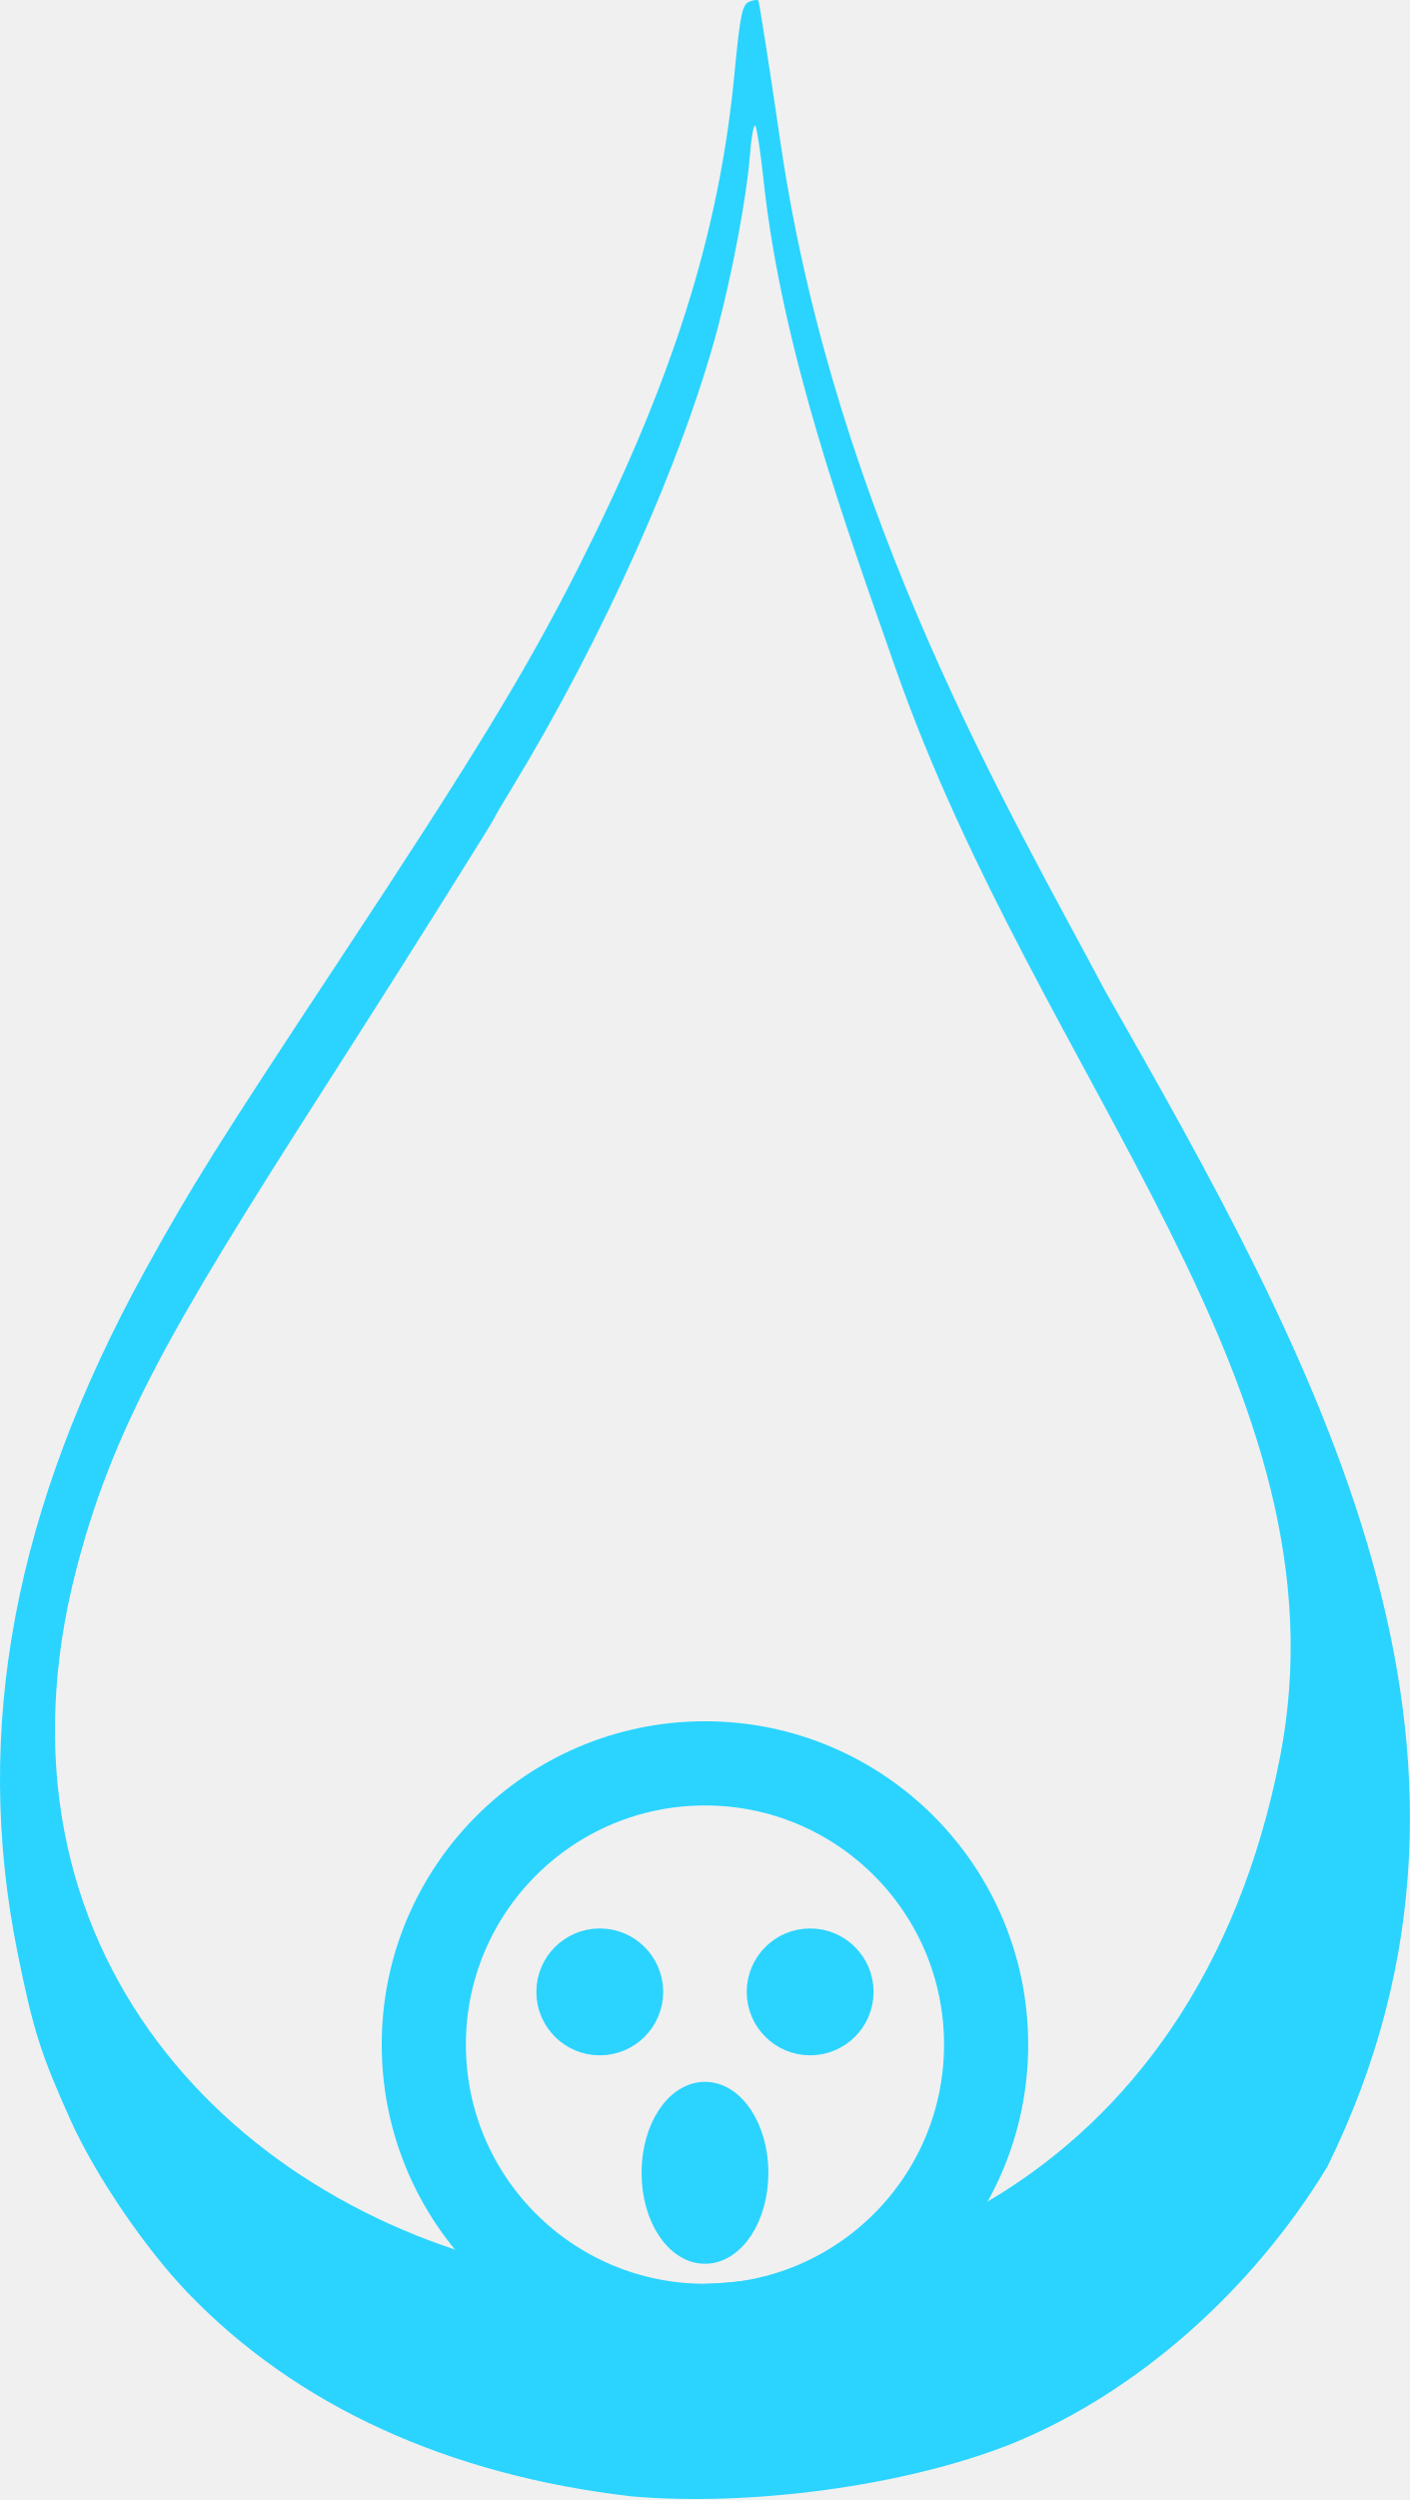
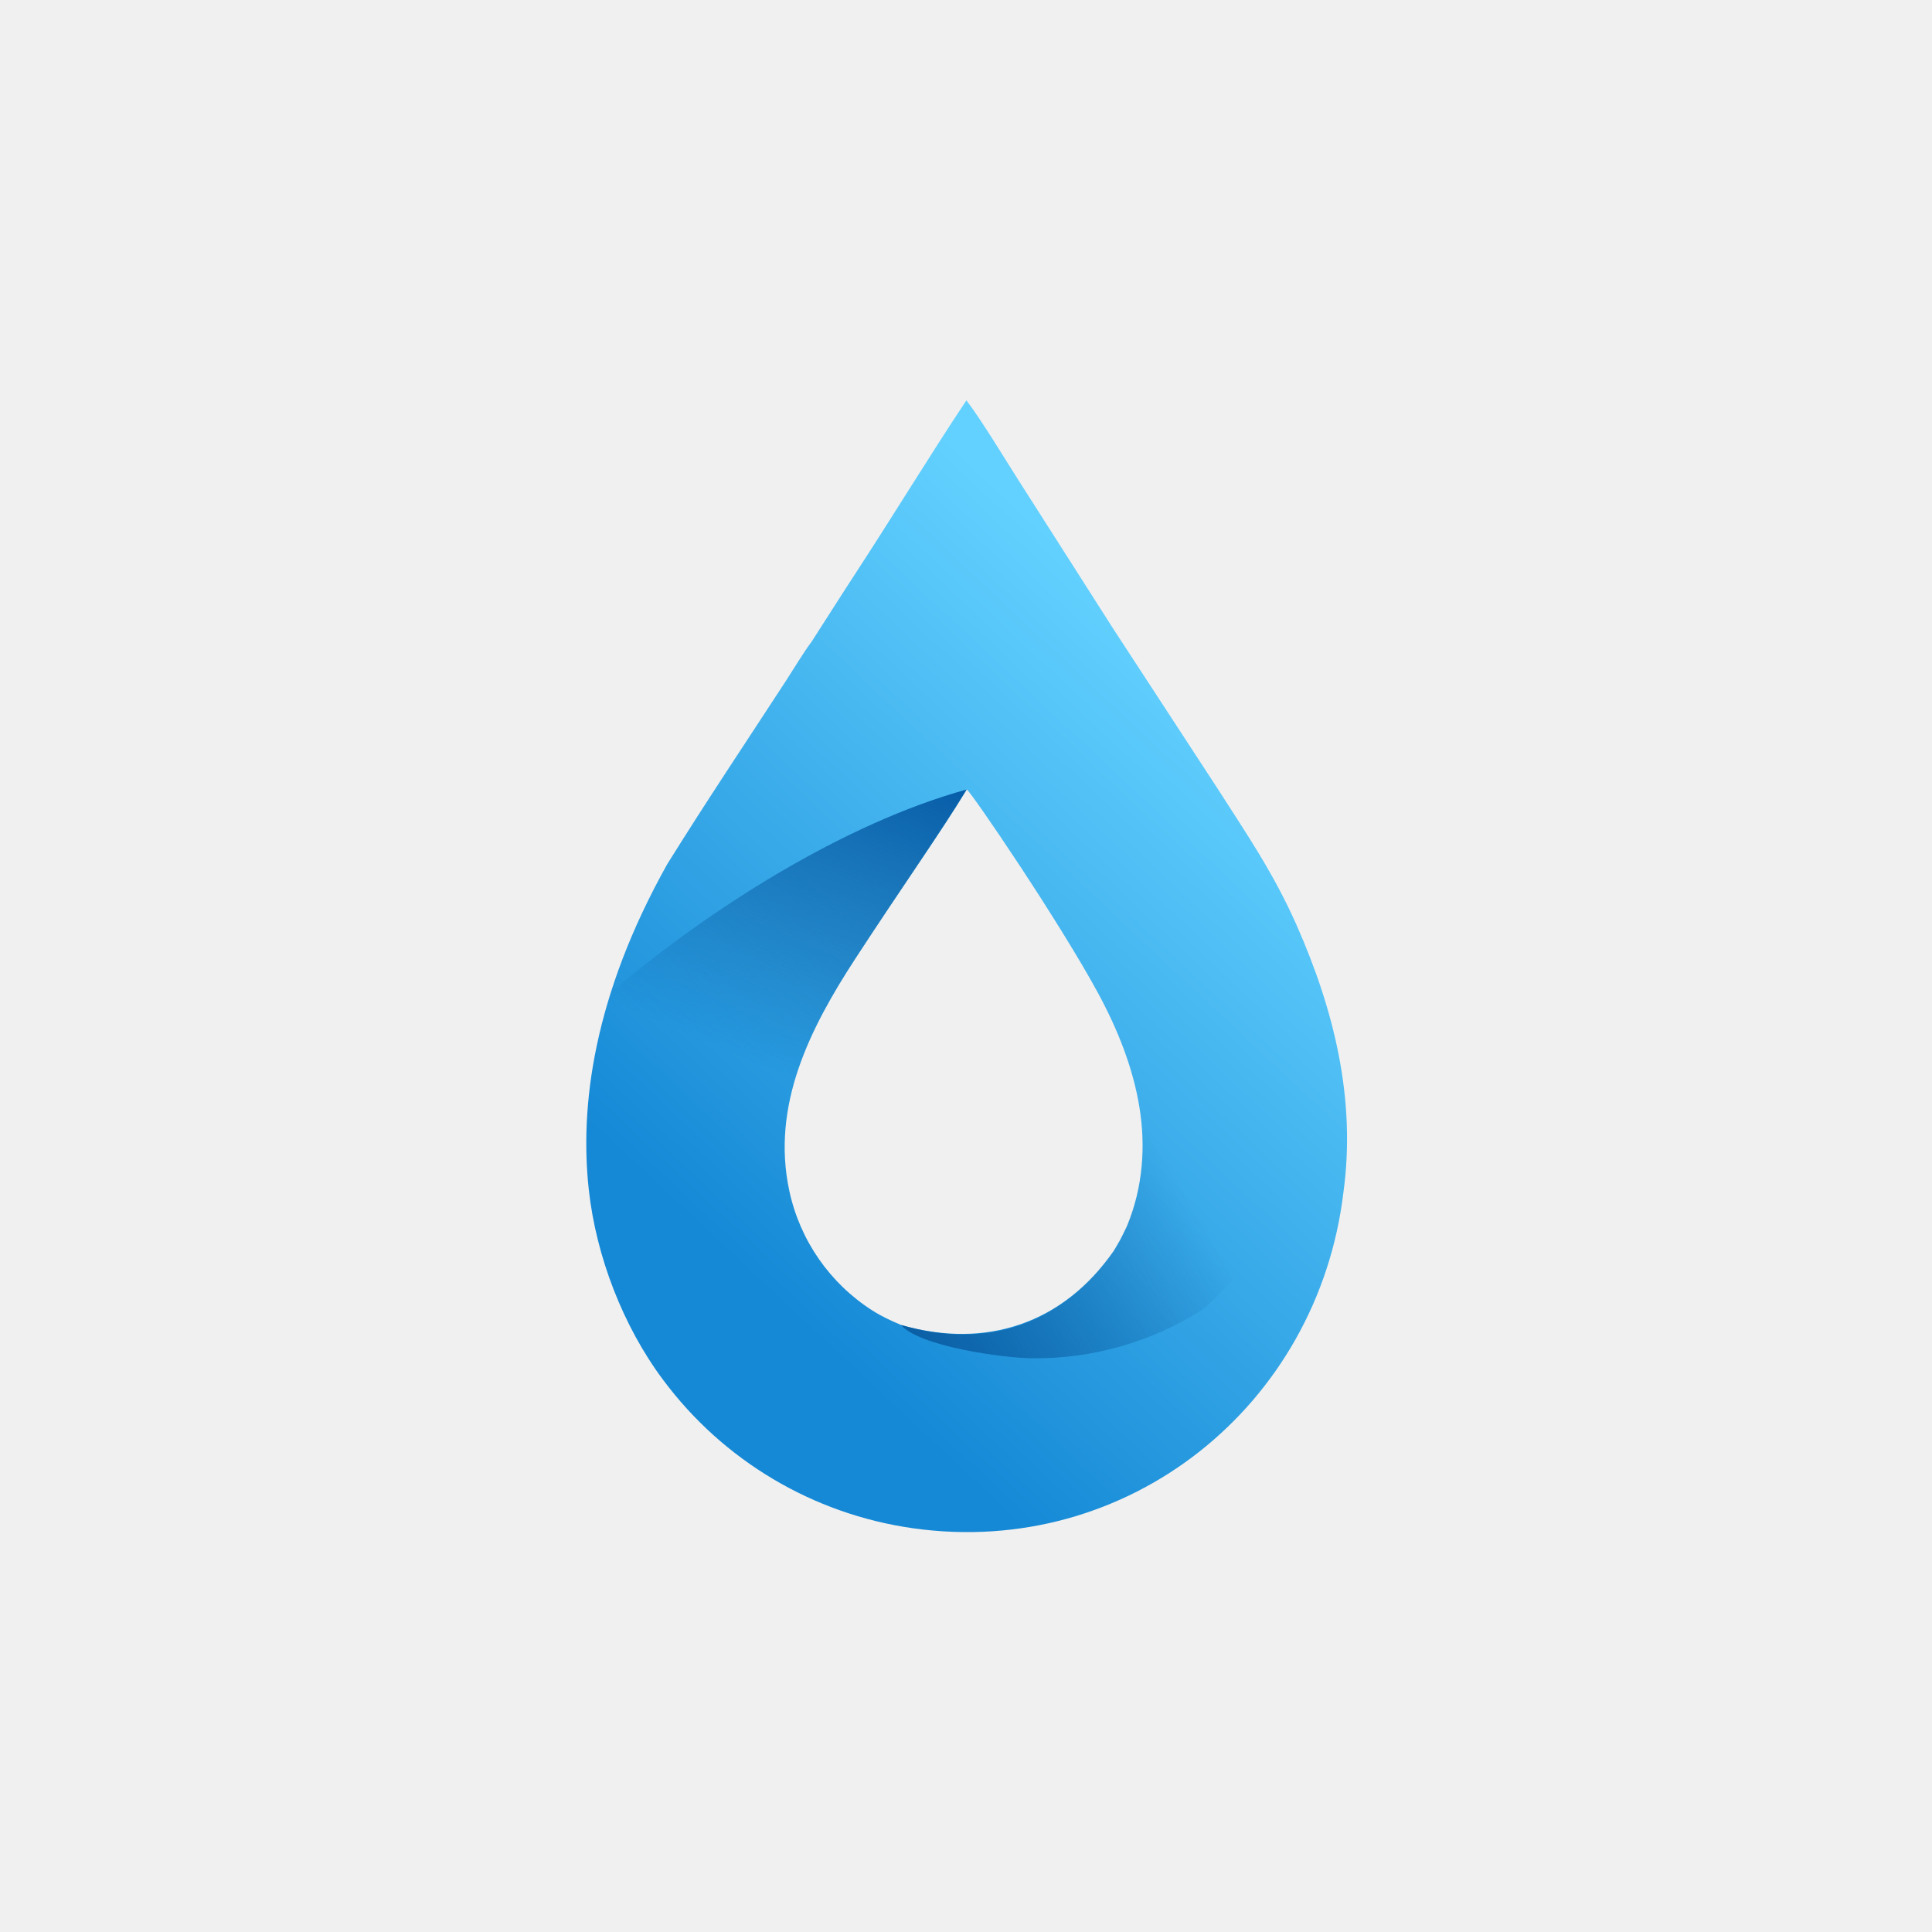
- <svg xmlns="http://www.w3.org/2000/svg" width="335.098" height="593.754" viewBox="0 0 335.098 593.754" version="1.1" id="svg1" xml:space="preserve">
-   <defs id="defs1" />
-   <g id="layer1" transform="translate(-88.45108,-2197.608)">
-     <path style="fill:#2ad4ff" d="m 238.499,2790.73 c -43.664,-5.062 -79.613,-21.539 -105.353,-48.29 -10.216,-10.617 -22.044,-28.015 -27.915,-41.063 -7.114,-15.809 -8.942,-21.592 -12.645,-40 -10.646,-52.925 -0.814,-105.34 30.389,-162 10.798,-19.608 17.388,-30.126 46.047,-73.5 32.131,-48.628 44.629,-69.155 56.927,-93.5 22.352,-44.247 33.374,-79.065 37.036,-117 1.418,-14.69 1.848,-16.722 3.684,-17.427 0.889,-0.341 1.79,-0.446 2.004,-0.232 0.213,0.213 2.599,15.469 5.303,33.902 13.096,89.296 55.399,160.299 77.035,201.257 49.355,86.705 102.05,179.932 52.886,279.569 -18.028,29.682 -45.563,53.839 -74.993,65.794 -25.458,10.114 -62.3,14.948 -90.406,12.489 z m 62.735,-434.51 c -11.674,-33.395 -26.954,-75.149 -31.31,-115.843 -0.677,-6.325 -1.542,-12.107 -1.923,-12.848 -0.381,-0.742 -0.998,2.632 -1.372,7.497 -0.704,9.152 -4.097,27.285 -7.552,40.352 -8.299,31.387 -27.369,74.032 -48.901,109.352 -2.297,3.769 -4.177,6.977 -4.177,7.13 0,0.373 -21.38,34.431 -32.968,52.518 -40.663,63.468 -56.865,89.169 -66.418,126 -47.07,181.464 246.259,249.208 286.085,44.608 17.049,-87.586 -57.014,-160.222 -91.464,-258.766 z" id="path6-0-6" />
-     <g id="g14" transform="translate(0,-2.671573)" style="fill:none;stroke:#2ad4ff">
-       <circle style="fill:none;stroke:#2ad4ff;stroke-width:20" id="path12" cx="256" cy="2686.073" r="66.822" />
-       <ellipse style="fill:#2ad4ff;stroke:#2ad4ff;stroke-width:4.687" id="path12-8-6-2" cx="256" cy="2716.531" rx="12.728" ry="19.269" />
-       <g id="g13" transform="translate(-0.4185181)" style="fill:#2ad4ff;stroke:#2ad4ff">
-         <circle style="fill:#2ad4ff;stroke:#2ad4ff;stroke-width:3.924" id="path12-8-6-2-6" cx="231.419" cy="2673.546" r="13.11" />
-         <circle style="fill:#2ad4ff;stroke:#2ad4ff;stroke-width:3.924" id="path12-8-6-2-6-5" cx="281.419" cy="2673.546" r="13.11" />
-       </g>
+ <svg xmlns="http://www.w3.org/2000/svg" xmlns:xlink="http://www.w3.org/1999/xlink" id="svg" version="1.1" viewBox="0 0 300 300" width="300" height="300">
+   <defs id="defs8">
+     <linearGradient id="linearGradient12">
+       <stop style="stop-color:#1589d6;stop-opacity:1;" offset="0" id="stop12" />
+       <stop style="stop-color:#63d1ff;stop-opacity:1;" offset="1" id="stop13" />
+     </linearGradient>
+     <linearGradient id="linearGradient10">
+       <stop style="stop-color:#045aa6;stop-opacity:1;" offset="0" id="stop10" />
+       <stop style="stop-color:#044c90;stop-opacity:0;" offset="1" id="stop11" />
+     </linearGradient>
+     <linearGradient id="linearGradient8">
+       <stop style="stop-color:#044c90;stop-opacity:1;" offset="0" id="stop8" />
+       <stop style="stop-color:#044c90;stop-opacity:0;" offset="1" id="stop9" />
+     </linearGradient>
+     <linearGradient xlink:href="#linearGradient8" id="linearGradient9" x1="126.042" y1="217.569" x2="183.529" y2="183.705" gradientUnits="userSpaceOnUse" />
+     <linearGradient xlink:href="#linearGradient10" id="linearGradient11" x1="136.359" y1="114.687" x2="114.949" y2="164.118" gradientUnits="userSpaceOnUse" />
+     <linearGradient xlink:href="#linearGradient12" id="linearGradient13" x1="111.436" y1="193.542" x2="190.764" y2="108.884" gradientUnits="userSpaceOnUse" />
+     <clipPath clipPathUnits="userSpaceOnUse" id="clipPath25">
+       <path d="m 150.111,122.587 c 0.621,0.266 14.517,20.705 20.486,31.789 5.969,11.084 9.442,23.675 4.405,36.018 -1.328,2.69 -0.93,1.896 -2.065,3.854 -7.828,11.257 -19.86,15.291 -33.02,11.49 -1.575,-0.662 -2.986,-1.314 -4.436,-2.232 -6.622,-4.222 -11.275,-10.923 -12.917,-18.604 -2.861,-13.286 3.259,-25.313 10.256,-36.054 7.425,-11.399 13.276,-19.624 17.292,-26.26 z" fill="#ffffff" id="path25" style="display:none" />
+       <path id="lpe_path-effect26" class="powerclip" d="m 88.839,117.593 h 66.271 v 69.432 H 88.839 Z m 61.273,4.994 v -1e-5 c -4.016,6.636 -9.867,14.861 -17.292,26.26 -6.997,10.741 -13.117,22.768 -10.256,36.054 1.642,7.68 6.295,14.382 12.917,18.604 1.45,0.918 2.86,1.57 4.436,2.232 13.16,3.801 25.192,-0.233 33.02,-11.49 1.135,-1.958 0.737,-1.164 2.065,-3.854 5.037,-12.343 1.564,-24.934 -4.405,-36.018 -5.969,-11.084 -19.865,-31.523 -20.486,-31.789 z" />
+     </clipPath>
+     <clipPath clipPathUnits="userSpaceOnUse" id="clipPath26">
+       <path d="m 150.111,122.587 c 0.621,0.266 14.517,20.705 20.486,31.789 5.969,11.084 9.442,23.675 4.405,36.018 -1.328,2.69 -0.93,1.896 -2.065,3.854 -7.828,11.257 -19.86,15.291 -33.02,11.49 -1.575,-0.662 -2.986,-1.314 -4.436,-2.232 -6.622,-4.222 -11.275,-10.923 -12.917,-18.604 -2.861,-13.286 3.259,-25.313 10.256,-36.054 7.425,-11.399 13.276,-19.624 17.292,-26.26 z" fill="#ffffff" id="path26" style="display:none" />
+       <path id="lpe_path-effect27" class="powerclip" d="M 86.038,57.165 H 214.17 V 242.902 H 86.038 Z m 64.073,65.422 v -1e-5 c -4.016,6.636 -9.867,14.861 -17.292,26.26 -6.997,10.741 -13.117,22.768 -10.256,36.054 1.642,7.68 6.295,14.382 12.917,18.604 1.45,0.918 2.86,1.57 4.436,2.232 13.16,3.801 25.192,-0.233 33.02,-11.49 1.135,-1.958 0.737,-1.164 2.065,-3.854 5.037,-12.343 1.564,-24.934 -4.405,-36.018 -5.969,-11.084 -19.865,-31.523 -20.486,-31.789 z" />
+     </clipPath>
+   </defs>
+   <svg version="1.1" id="svg8">
+     <defs id="defs2">
+       <clipPath id="clip-1">
+         <rect x="0" y="0" transform="scale(0.14648,0.14648)" width="2048" height="2048" fill="none" id="rect1" />
+       </clipPath>
+       <linearGradient x1="130.197" y1="106.683" x2="99.68" y2="141.539" gradientUnits="userSpaceOnUse" id="color-1" gradientTransform="translate(-65.56728,-95.34114)">
+         <stop offset="0" stop-color="#188d82" id="stop1" style="stop-color:#24f3ff;stop-opacity:0;" />
+         <stop offset="1" stop-color="#21dbbc" id="stop2" style="stop-color:#21d8db;stop-opacity:1;" />
+       </linearGradient>
+     </defs>
+     <g clip-path="url(#clip-1)" fill="none" fill-rule="nonzero" stroke="none" stroke-width="1" stroke-linecap="butt" stroke-linejoin="miter" stroke-miterlimit="10" stroke-dasharray="" stroke-dashoffset="0" font-family="none" font-weight="none" font-size="none" text-anchor="none" style="mix-blend-mode: normal" id="g8">
+       <path d="m 132.903,88.938 c 5.781,-8.845 11.311,-17.98 17.16,-26.772 2.353,3.08 5.795,8.811 8.032,12.317 l 14.799,23.196 16.041,24.572 c 4.718,7.344 8.877,13.44 12.4,21.404 5.818,13.159 9.253,27.052 7.27,41.5 -3.949,33.081 -33.403,56.873 -66.851,52.151 -15.483,-2.193 -29.445,-10.487 -38.779,-23.033 -6.222,-8.317 -10.41,-19.201 -11.545,-29.518 -1.434,-13.03 0.732,-30.091 12.165,-50.546 5.999,-9.647 12.325,-19.09 18.524,-28.612 1.108,-1.704 2.754,-4.446 3.938,-6.002 2.286,-3.549 4.537,-7.122 6.847,-10.656 z" fill="#1589d6" id="path3" style="fill:url(#linearGradient13)" clip-path="url(#clipPath26)" />
+       <path d="m 150.109,122.593 c -4.274,7.789 -8.371,47.68 -25.366,56.836 -22.079,11.895 -35.342,-20.672 -29.543,-25.596 14.956,-12.698 35.923,-26.012 54.909,-31.241 z" fill="#044c90" id="path8" style="mix-blend-mode:normal;fill:url(#linearGradient11)" clip-path="url(#clipPath25)" />
+       <path d="m 172.937,194.247 c 1.314,-1.837 2.719,-5.267 3.402,-7.782 0.078,-0.232 0.219,-0.884 0.566,-2.607 0.253,-1.825 0.606,-5.807 0.429,-8.366 5.37,-3.565 24.568,7.123 29.945,7.061 -1.553,1.534 -18.83,19.694 -20.664,20.865 -7.852,4.986 -16.979,7.588 -26.278,7.493 -4.477,-0.016 -17.607,-1.838 -20.421,-5.172 20.372,5.885 30.345,-7.751 33.02,-11.49 z" fill="#044c90" id="path7" style="fill:url(#linearGradient9)" />
    </g>
-   </g>
+   </svg>
</svg>
